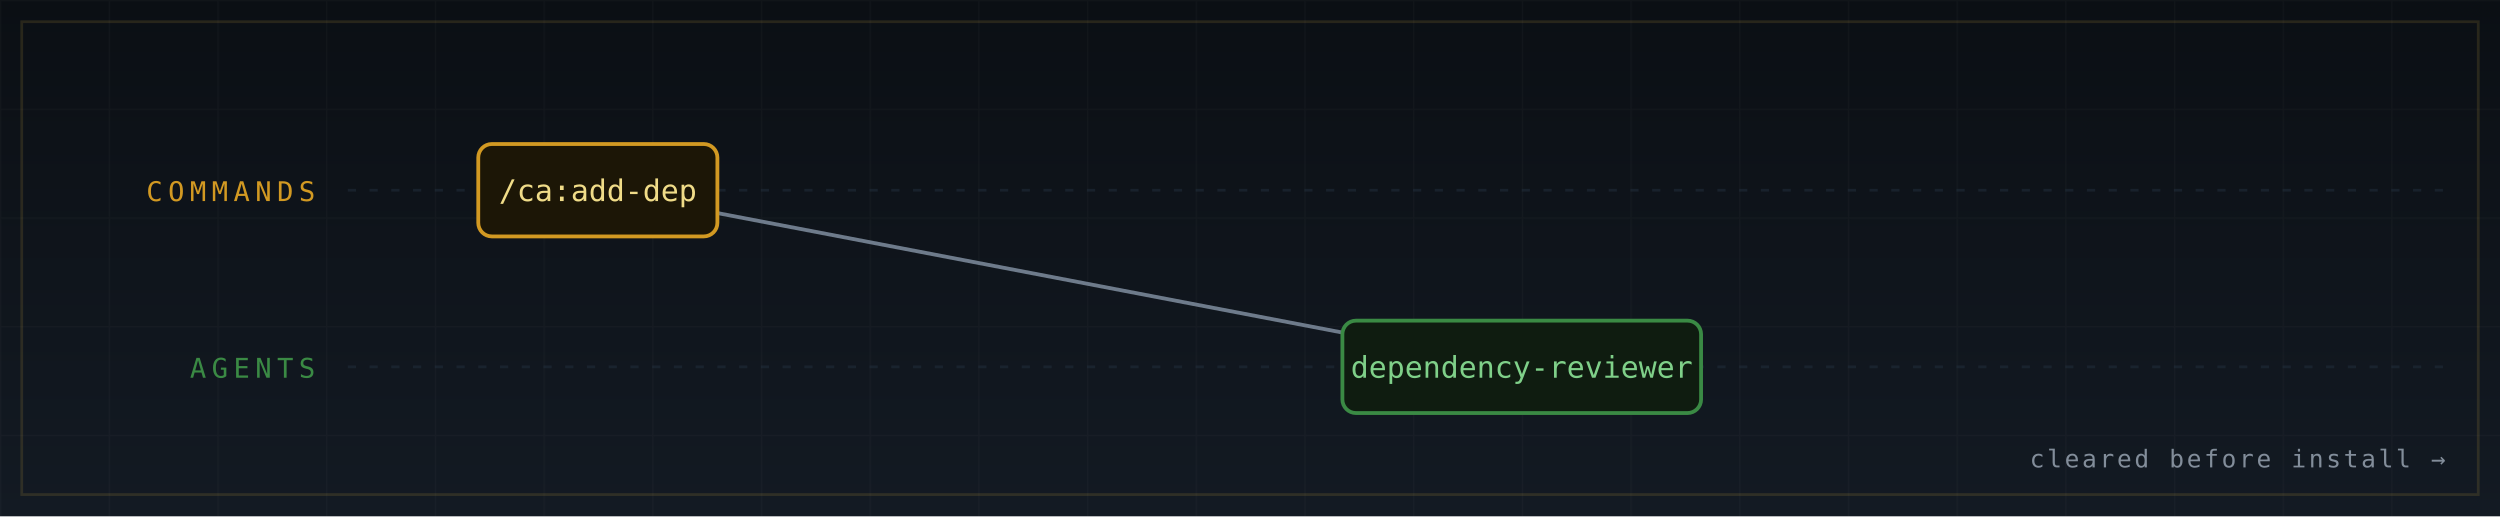
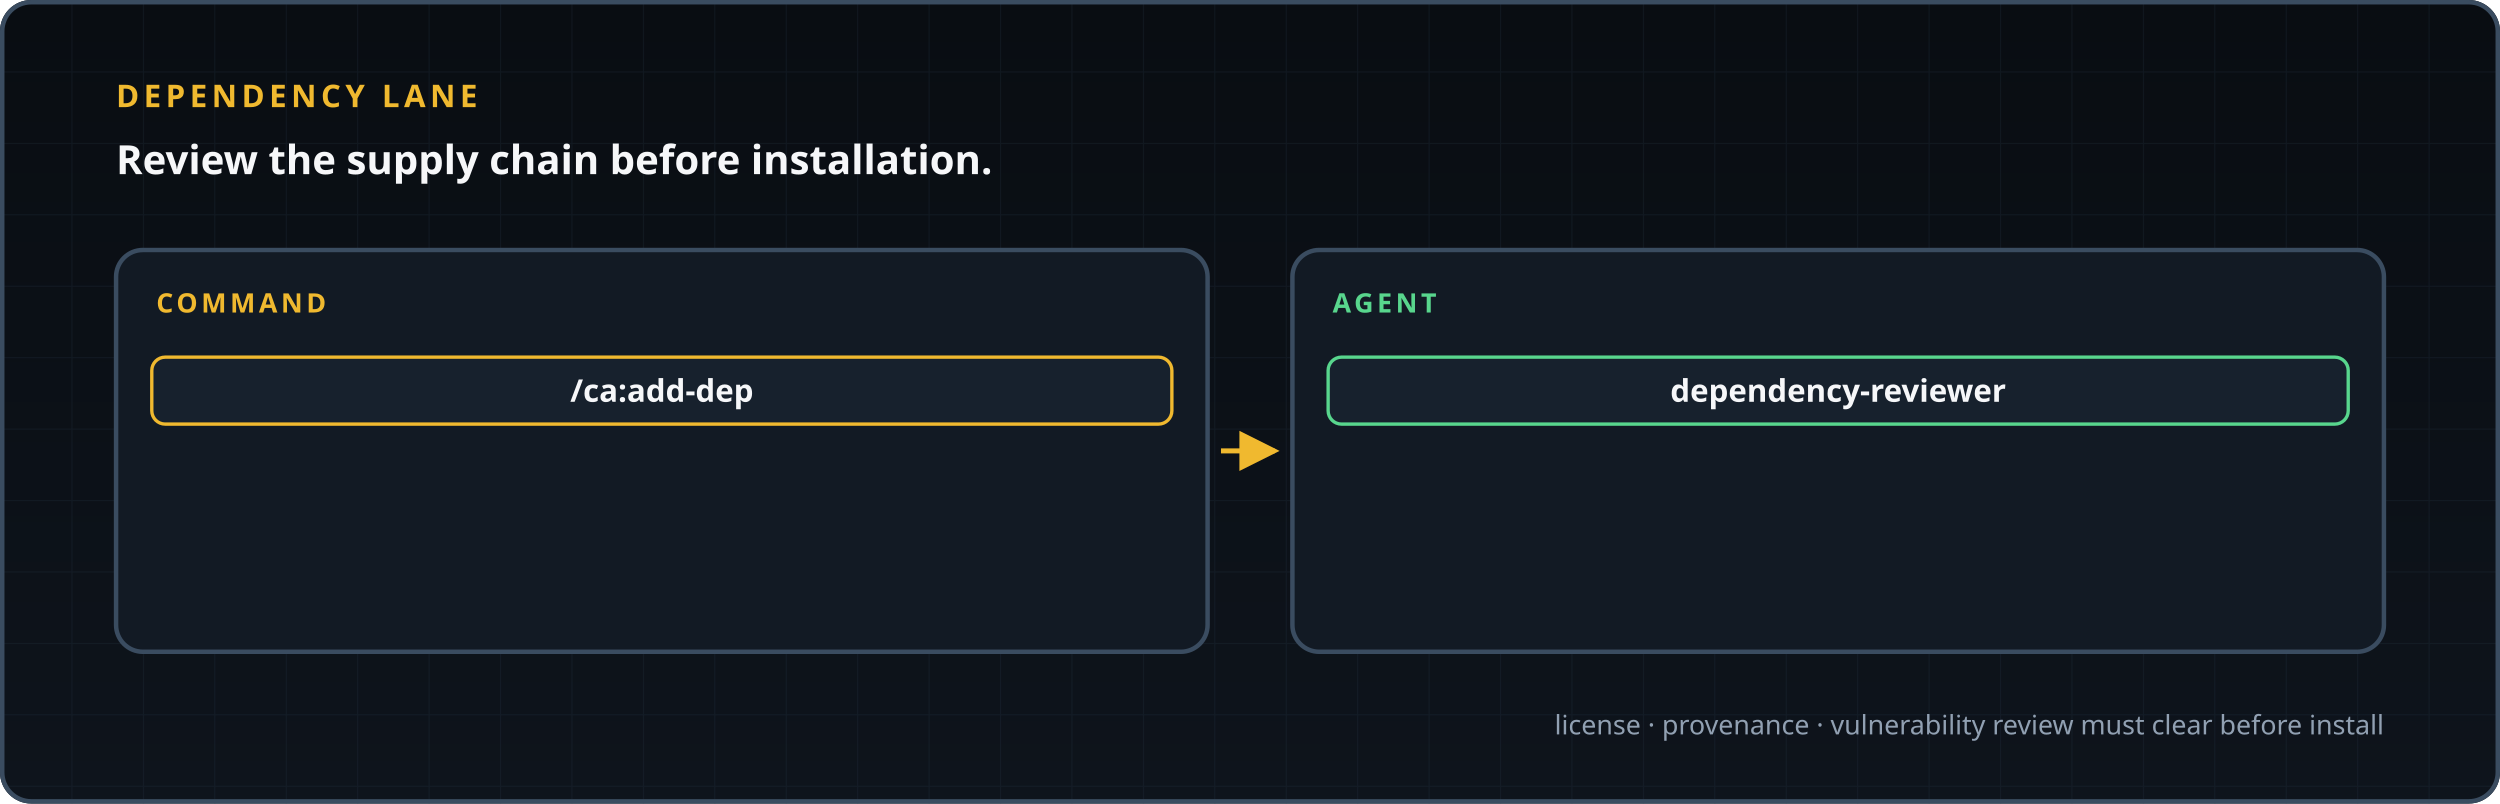
- <svg xmlns="http://www.w3.org/2000/svg" viewBox="0 0 920 190" role="img" aria-label="The /ca:add-dep lane across two rows by piece type, loaded in order. Commands row: /ca:add-dep. Agents row: dependency-reviewer. A connector runs left to right in execution order: /ca:add-dep holds the install and dispatches the dependency-reviewer agent, which clears license, provenance, and supply-chain posture before anything is installed. This lane uses no skills, so the skills row is omitted.">
+ <svg xmlns="http://www.w3.org/2000/svg" viewBox="0 0 1120 360" role="img" data-diagram-system="ca-v2">
  <defs>
-     <linearGradient id="ladd-bg" x1="0" y1="0" x2="0" y2="1">
-       <stop offset="0" stop-color="#0b0f14" />
-       <stop offset="1" stop-color="#131a23" />
+     <linearGradient id="canvas" x1="0" y1="0" x2="0" y2="1">
+       <stop stop-color="#090d12" />
+       <stop offset="1" stop-color="#0e141c" />
    </linearGradient>
-     <pattern id="ladd-grid" width="40" height="40" patternUnits="userSpaceOnUse">
-       <path d="M 40 0 L 0 0 0 40" fill="none" stroke="#e6edf3" stroke-opacity="0.028" stroke-width="1" />
+     <pattern id="grid" width="32" height="32" patternUnits="userSpaceOnUse">
+       <path d="M32 0H0V32" fill="none" stroke="#273647" stroke-width="1" stroke-opacity=".24" />
    </pattern>
-     <marker id="ladd-arrow" markerWidth="7" markerHeight="7" refX="5.5" refY="3" orient="auto">
-       <path d="M0,0 L0,6 L7,3 Z" fill="#6e7b8b" />
+     <marker id="arrow" markerWidth="8" markerHeight="8" refX="7" refY="4" orient="auto" markerUnits="strokeWidth">
+       <path d="M0 0 8 4 0 8z" fill="context-stroke" />
    </marker>
  </defs>
-   <rect width="920" height="190" fill="url(#ladd-bg)" />
-   <rect width="920" height="190" fill="url(#ladd-grid)" />
-   <rect x="8" y="8" width="904" height="174" fill="none" stroke="#e3b341" stroke-opacity="0.14" stroke-width="1" />
-   <line x1="128" y1="70" x2="900" y2="70" stroke="#22303f" stroke-opacity="0.5" stroke-width="1" stroke-dasharray="3 5" />
-   <line x1="128" y1="135" x2="900" y2="135" stroke="#22303f" stroke-opacity="0.5" stroke-width="1" stroke-dasharray="3 5" />
-   <text x="116" y="74" text-anchor="end" font-family="ui-monospace, 'Cascadia Code', Consolas, monospace" font-size="10" letter-spacing="2" fill="#d29922">COMMANDS</text>
-   <text x="116" y="139" text-anchor="end" font-family="ui-monospace, 'Cascadia Code', Consolas, monospace" font-size="10" letter-spacing="2" fill="#3a8a44">AGENTS</text>
-   <polyline points="220,70 560,135" fill="none" stroke="#6e7b8b" stroke-width="1.4" marker-end="url(#ladd-arrow)" />
-   <rect x="176" y="53" width="88" height="34" rx="5" fill="#1c1606" stroke="#d29922" stroke-width="1.4" />
-   <text x="220" y="74" text-anchor="middle" font-family="ui-monospace, 'Cascadia Code', Consolas, monospace" font-size="11" fill="#f0dc88">/ca:add-dep</text>
-   <rect x="494" y="118" width="132" height="34" rx="5" fill="#0f1c10" stroke="#3a8a44" stroke-width="1.4" />
-   <text x="560" y="139" text-anchor="middle" font-family="ui-monospace, 'Cascadia Code', Consolas, monospace" font-size="11" fill="#7fd089">dependency-reviewer</text>
-   <text x="900" y="172" text-anchor="end" font-family="ui-monospace, 'Cascadia Code', Consolas, monospace" font-size="9" letter-spacing="1" fill="#828d9a">cleared before install →</text>
+   <rect width="1120" height="360" rx="14" fill="url(#canvas)" />
+   <rect width="1120" height="360" rx="14" fill="url(#grid)" />
+   <rect x="1" y="1" width="1118" height="358" rx="13" fill="none" stroke="#3a4c60" stroke-width="2" />
+   <text x="52" y="48" font-family="JetBrains Mono Variable" font-size="14" font-weight="750" fill="#f0b92f" text-anchor="start" letter-spacing="2">DEPENDENCY LANE</text>
+   <text x="52" y="78" font-family="Manrope Variable" font-size="18" font-weight="700" fill="#f6f7f9" text-anchor="start">Review the supply chain before installation.</text>
+   <rect x="52" y="112" width="489" height="180" rx="12" fill="#121a24" stroke="#3a4c60" stroke-width="2" />
+   <text x="70" y="140" font-family="JetBrains Mono Variable" font-size="12" font-weight="750" fill="#f0b92f" text-anchor="start" letter-spacing="1.6" data-label-kind="annotation">COMMAND</text>
+   <rect x="68" y="160" width="457" height="30" rx="6" fill="#17212d" stroke="#f0b92f" stroke-width="1.5" />
+   <text x="296.5" y="180" font-family="JetBrains Mono Variable" font-size="14" font-weight="650" fill="#f6f7f9" text-anchor="middle">/ca:add-dep</text>
+   <path d="M547 202 L571 202" fill="none" stroke="#f0b92f" stroke-width="2.25" marker-end="url(#arrow)" />
+   <rect x="579" y="112" width="489" height="180" rx="12" fill="#121a24" stroke="#3a4c60" stroke-width="2" />
+   <text x="597" y="140" font-family="JetBrains Mono Variable" font-size="12" font-weight="750" fill="#58d68d" text-anchor="start" letter-spacing="1.6" data-label-kind="annotation">AGENT</text>
+   <rect x="595" y="160" width="457" height="30" rx="6" fill="#17212d" stroke="#58d68d" stroke-width="1.5" />
+   <text x="823.5" y="180" font-family="JetBrains Mono Variable" font-size="14" font-weight="650" fill="#f6f7f9" text-anchor="middle">dependency-reviewer</text>
+   <text x="1068" y="329" font-family="JetBrains Mono Variable" font-size="12" font-weight="500" fill="#91a0b2" text-anchor="end" data-label-kind="annotation">license · provenance · vulnerability review must clear before install</text>
</svg>
